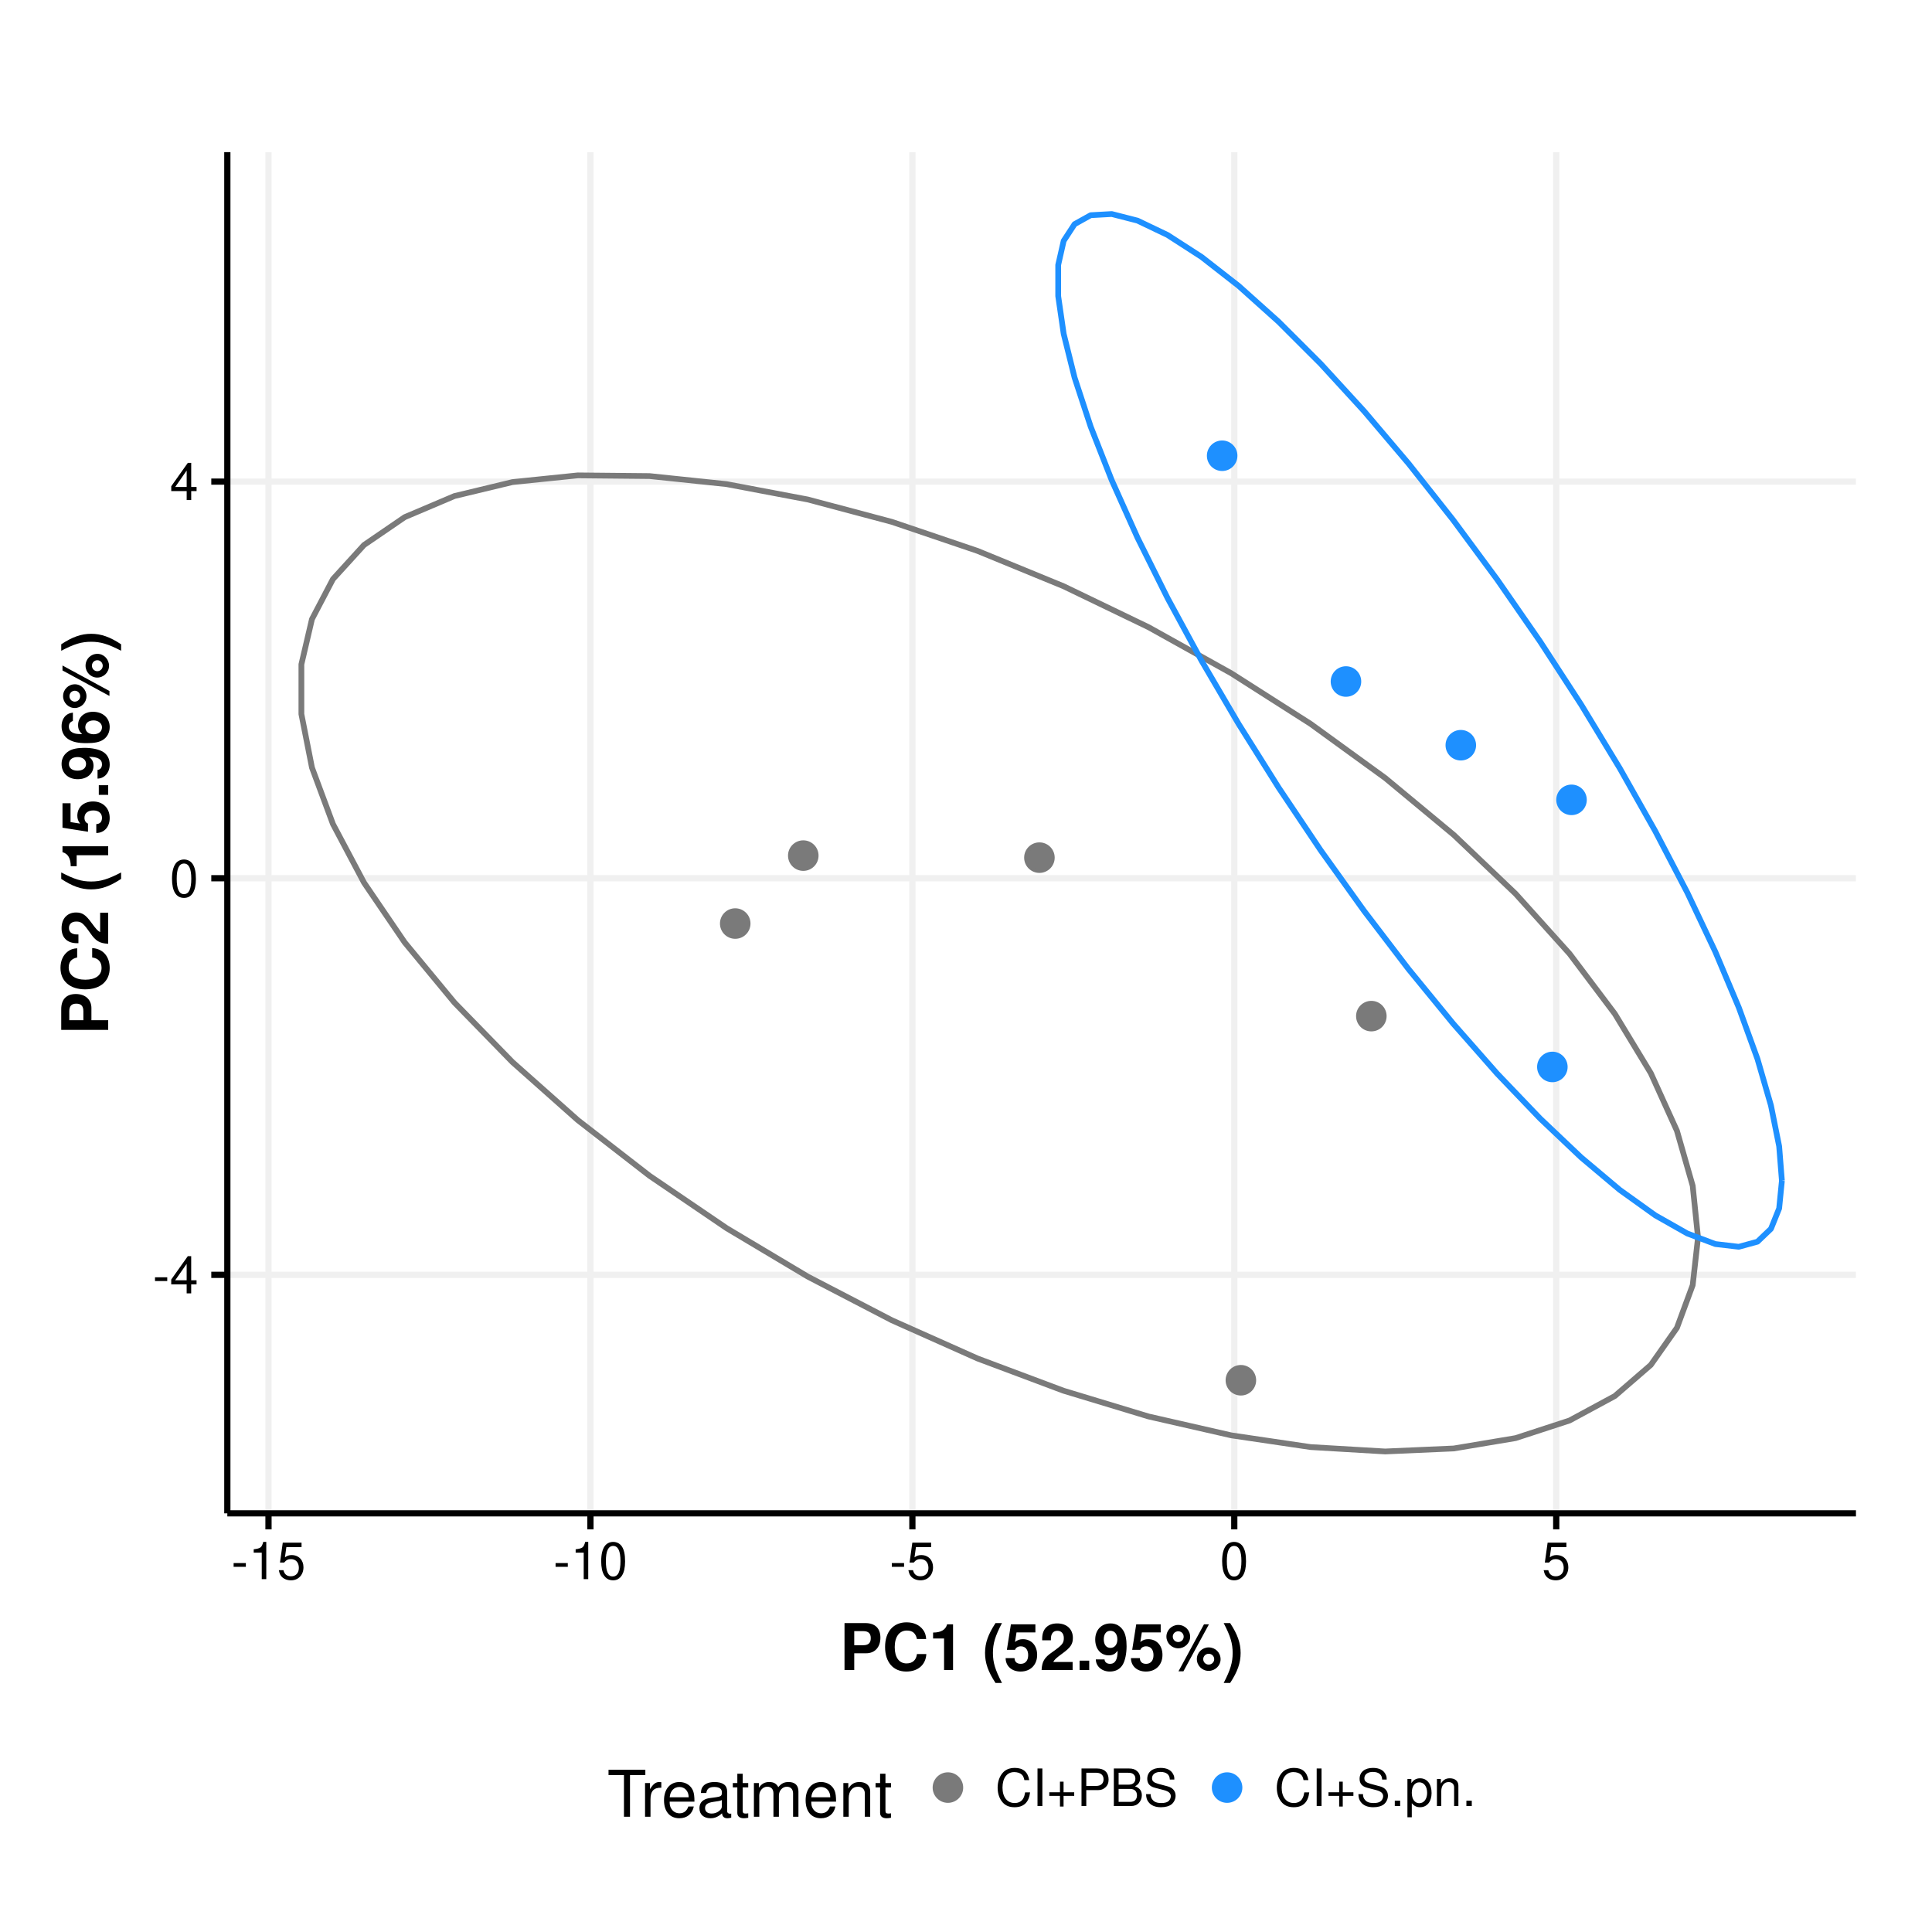
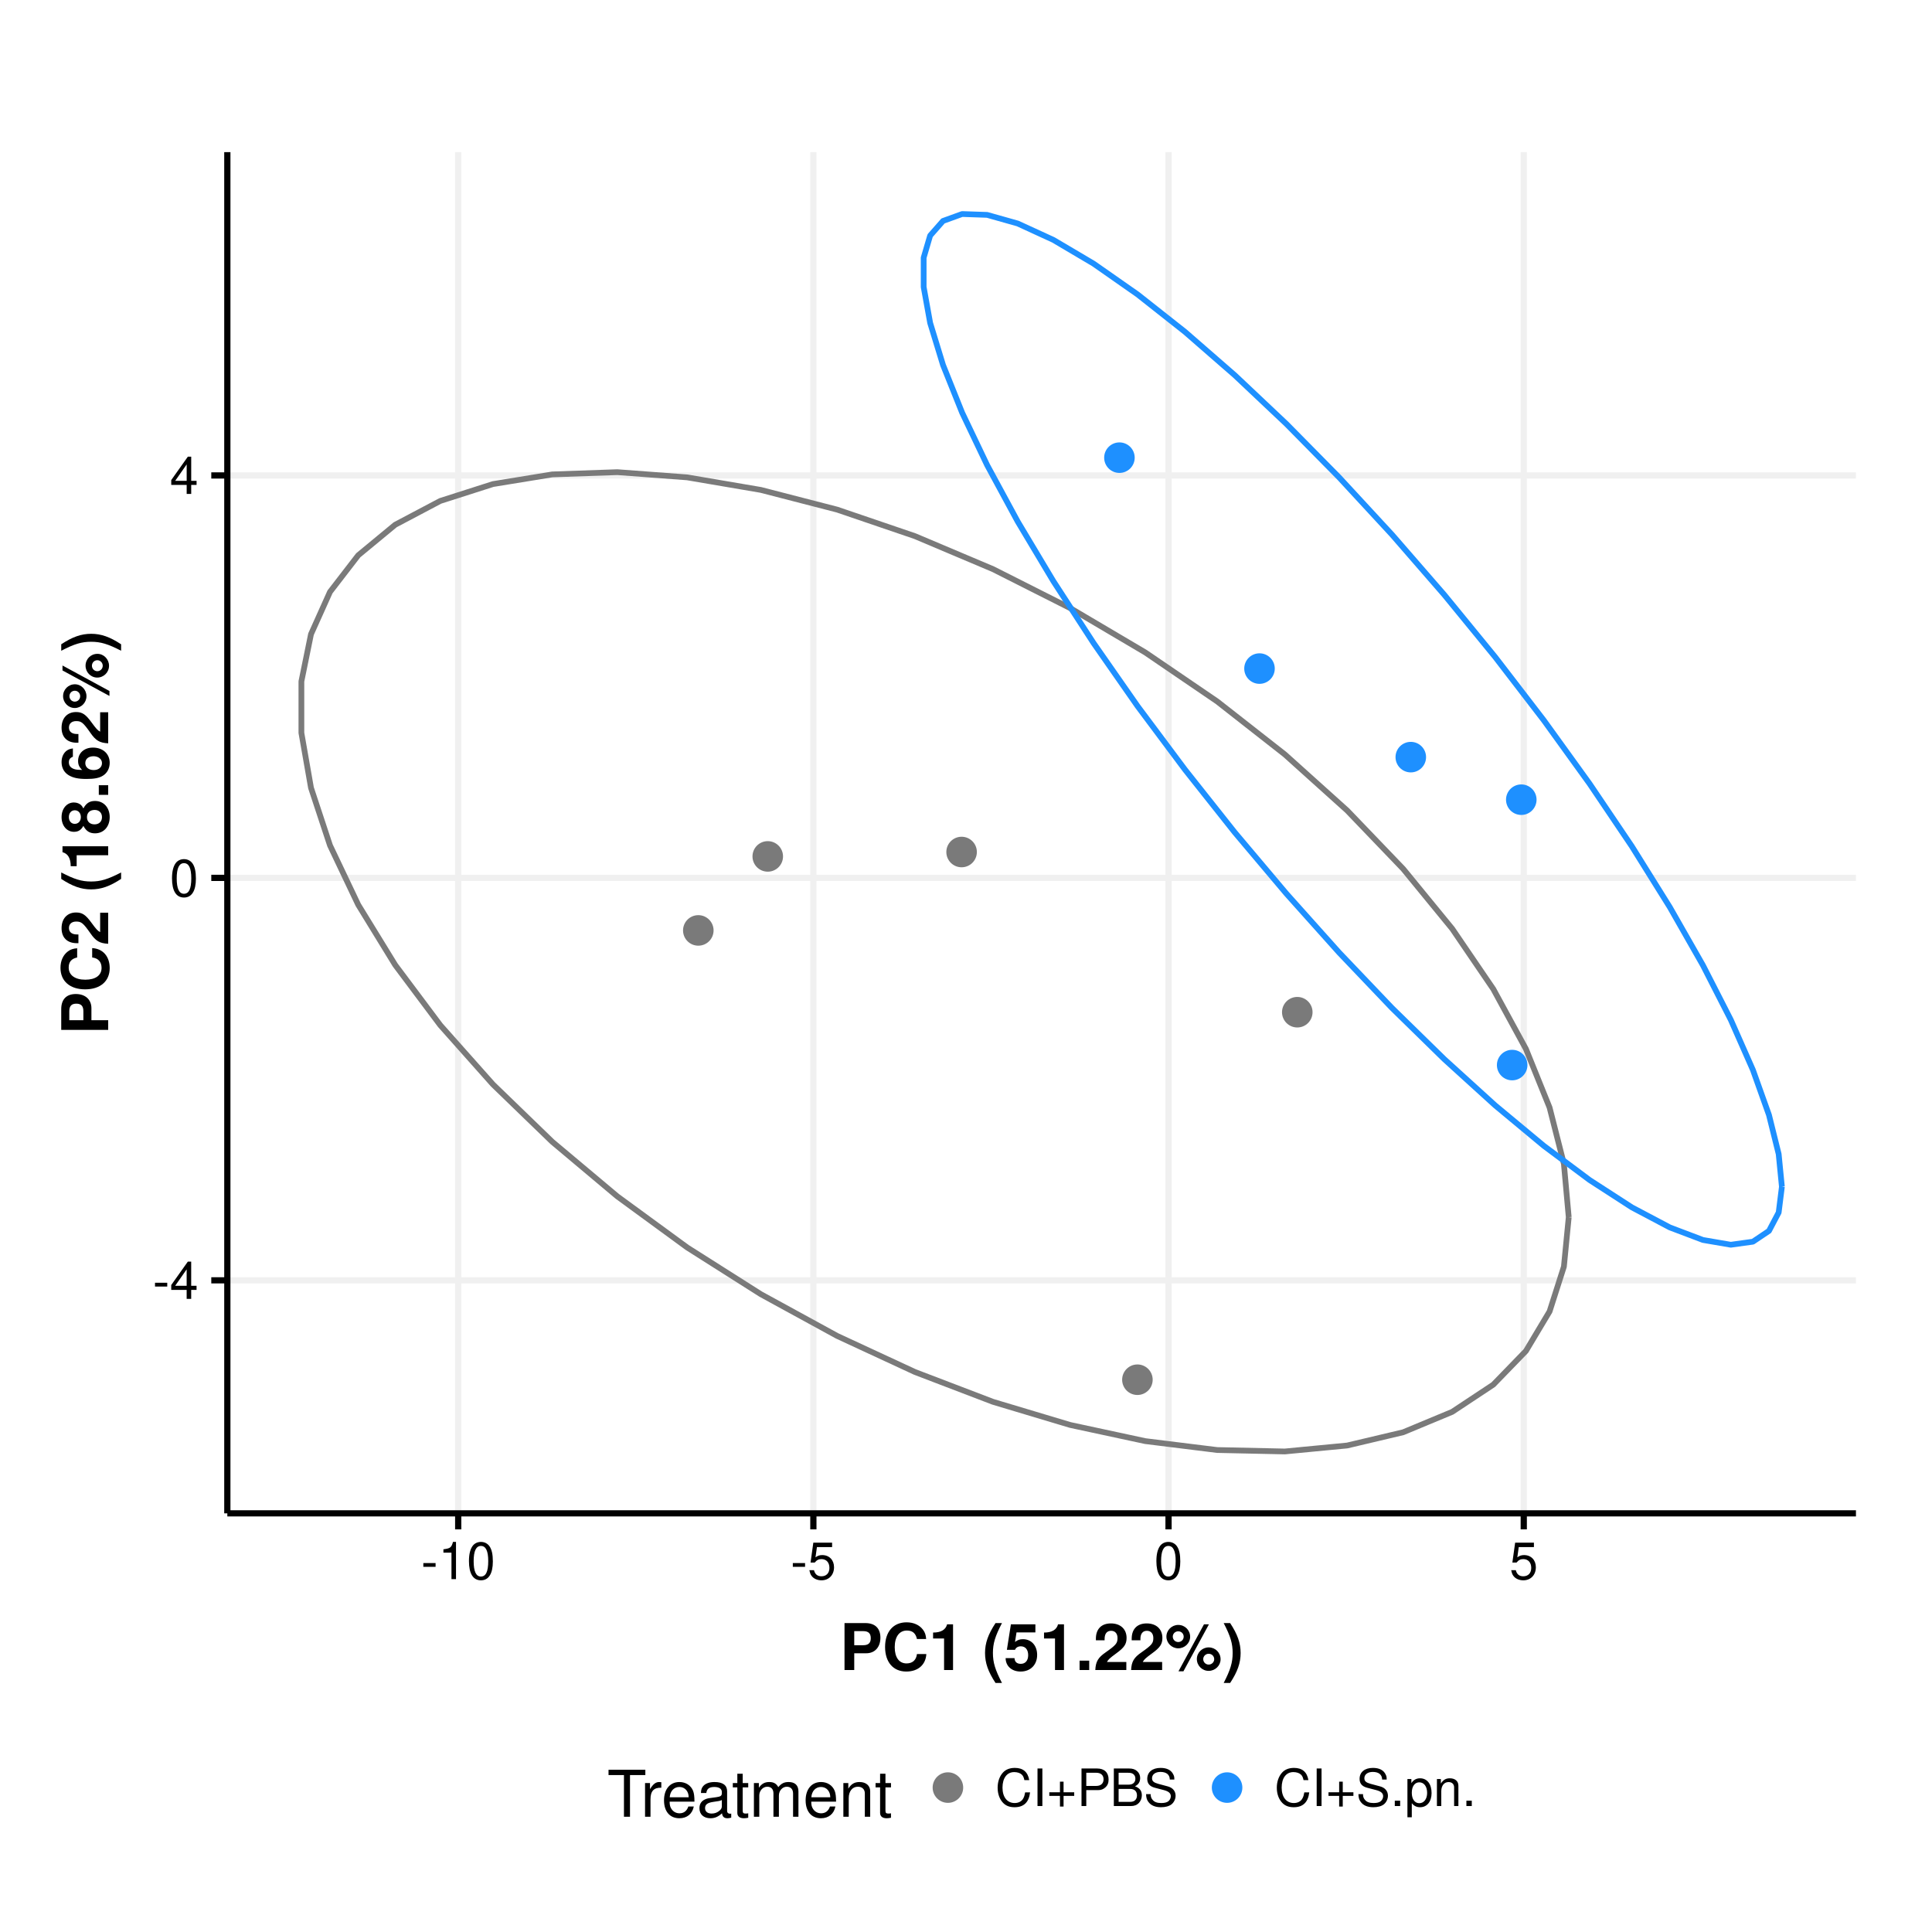
<svg xmlns="http://www.w3.org/2000/svg" class="svglite" width="360.00pt" height="360.00pt" viewBox="0 0 360.00 360.00">
  <defs>
    <style type="text/css">
    .svglite line, .svglite polyline, .svglite polygon, .svglite path, .svglite rect, .svglite circle {
      fill: none;
      stroke: #000000;
      stroke-linecap: round;
      stroke-linejoin: round;
      stroke-miterlimit: 10.00;
    }
    .svglite text {
      white-space: pre;
    }
  </style>
  </defs>
  <rect width="100%" height="100%" style="stroke: none; fill: #FFFFFF;" />
  <defs>
    <clipPath id="cpMC4wMHwzNjAuMDB8MC4wMHwzNjAuMDA=">
      <rect x="0.00" y="0.00" width="360.00" height="360.00" />
    </clipPath>
  </defs>
  <g clip-path="url(#cpMC4wMHwzNjAuMDB8MC4wMHwzNjAuMDA=)">
    <rect x="0.00" y="0.00" width="360.00" height="360.00" style="stroke-width: 1.16; stroke: none; fill: #FFFFFF;" />
  </g>
  <defs>
    <clipPath id="cpNDIuMzZ8MzQ1LjgzfDI4LjM1fDI4MS45OQ==">
      <rect x="42.36" y="28.35" width="303.46" height="253.64" />
    </clipPath>
  </defs>
  <g clip-path="url(#cpNDIuMzZ8MzQ1LjgzfDI4LjM1fDI4MS45OQ==)">
    <rect x="42.36" y="28.35" width="303.46" height="253.64" style="stroke-width: 1.16; stroke: none; fill: #FFFFFF;" />
-     <polyline points="42.36,237.55 345.83,237.55 " style="stroke-width: 1.16; stroke: #F0F0F0; stroke-linecap: butt;" />
-     <polyline points="42.36,163.65 345.83,163.65 " style="stroke-width: 1.16; stroke: #F0F0F0; stroke-linecap: butt;" />
-     <polyline points="42.36,89.74 345.83,89.74 " style="stroke-width: 1.16; stroke: #F0F0F0; stroke-linecap: butt;" />
-     <polyline points="50.03,281.99 50.03,28.35 " style="stroke-width: 1.16; stroke: #F0F0F0; stroke-linecap: butt;" />
-     <polyline points="110.02,281.99 110.02,28.35 " style="stroke-width: 1.16; stroke: #F0F0F0; stroke-linecap: butt;" />
-     <polyline points="170.01,281.99 170.01,28.35 " style="stroke-width: 1.16; stroke: #F0F0F0; stroke-linecap: butt;" />
-     <polyline points="229.99,281.99 229.99,28.35 " style="stroke-width: 1.16; stroke: #F0F0F0; stroke-linecap: butt;" />
-     <polyline points="289.98,281.99 289.98,28.35 " style="stroke-width: 1.16; stroke: #F0F0F0; stroke-linecap: butt;" />
-     <circle cx="193.68" cy="159.81" r="2.49" style="stroke-width: 0.71; stroke: #7A7A7A; fill: #7A7A7A;" />
-     <circle cx="137.00" cy="172.09" r="2.49" style="stroke-width: 0.71; stroke: #7A7A7A; fill: #7A7A7A;" />
-     <circle cx="149.68" cy="159.43" r="2.49" style="stroke-width: 0.71; stroke: #7A7A7A; fill: #7A7A7A;" />
-     <circle cx="255.53" cy="189.34" r="2.49" style="stroke-width: 0.71; stroke: #7A7A7A; fill: #7A7A7A;" />
-     <circle cx="231.22" cy="257.19" r="2.49" style="stroke-width: 0.71; stroke: #7A7A7A; fill: #7A7A7A;" />
-     <circle cx="272.20" cy="138.86" r="2.49" style="stroke-width: 0.71; stroke: #1E90FF; fill: #1E90FF;" />
-     <circle cx="289.26" cy="198.81" r="2.49" style="stroke-width: 0.71; stroke: #1E90FF; fill: #1E90FF;" />
-     <circle cx="292.83" cy="149.04" r="2.49" style="stroke-width: 0.71; stroke: #1E90FF; fill: #1E90FF;" />
-     <circle cx="250.80" cy="126.99" r="2.49" style="stroke-width: 0.71; stroke: #1E90FF; fill: #1E90FF;" />
-     <circle cx="227.73" cy="84.92" r="2.49" style="stroke-width: 0.71; stroke: #1E90FF; fill: #1E90FF;" />
-     <polyline points="316.40,230.60 315.41,220.96 312.47,210.70 307.60,199.96 300.90,188.91 292.46,177.71 282.41,166.54 270.89,155.57 258.10,144.96 244.21,134.88 229.44,125.46 214.02,116.87 198.17,109.23 182.14,102.65 166.18,97.24 150.51,93.07 135.39,90.21 121.03,88.71 107.66,88.58 95.49,89.83 84.68,92.43 75.42,96.36 67.83,101.55 62.04,107.91 58.13,115.37 56.16,123.79 56.16,133.06 58.13,143.03 62.04,153.55 67.83,164.47 75.42,175.62 84.68,186.82 95.49,197.91 107.66,208.72 121.03,219.09 135.39,228.85 150.51,237.87 166.18,246.01 182.14,253.13 198.17,259.14 214.02,263.94 229.44,267.46 244.21,269.64 258.10,270.46 270.89,269.90 282.41,267.97 292.46,264.69 300.90,260.13 307.60,254.34 312.47,247.42 315.41,239.46 316.40,230.60 " style="stroke-width: 1.07; stroke: #7A7A7A; stroke-linecap: butt;" />
-     <polyline points="332.03,220.01 331.52,213.59 329.99,205.98 327.48,197.32 324.00,187.73 319.63,177.36 314.42,166.35 308.45,154.90 301.82,143.15 294.63,131.30 286.97,119.52 278.98,107.99 270.77,96.88 262.46,86.37 254.19,76.62 246.07,67.76 238.24,59.94 230.80,53.27 223.87,47.86 217.56,43.79 211.96,41.11 207.16,39.88 203.23,40.10 200.23,41.77 198.20,44.88 197.18,49.37 197.18,55.17 198.20,62.20 200.23,70.35 203.23,79.49 207.16,89.49 211.96,100.20 217.56,111.45 223.87,123.08 230.80,134.90 238.24,146.74 246.07,158.41 254.19,169.75 262.46,180.58 270.77,190.73 278.98,200.06 286.97,208.41 294.63,215.67 301.82,221.72 308.45,226.47 314.42,229.85 319.63,231.81 324.00,232.32 327.48,231.37 329.99,228.97 331.52,225.17 332.03,220.01 " style="stroke-width: 1.07; stroke: #1E90FF; stroke-linecap: butt;" />
+     <polyline points="42.36,238.57 345.83,238.57 " style="stroke-width: 1.16; stroke: #F0F0F0; stroke-linecap: butt;" />
+     <polyline points="42.36,163.58 345.83,163.58 " style="stroke-width: 1.16; stroke: #F0F0F0; stroke-linecap: butt;" />
+     <polyline points="42.36,88.59 345.83,88.59 " style="stroke-width: 1.16; stroke: #F0F0F0; stroke-linecap: butt;" />
+     <polyline points="85.38,281.99 85.38,28.35 " style="stroke-width: 1.16; stroke: #F0F0F0; stroke-linecap: butt;" />
+     <polyline points="151.56,281.99 151.56,28.35 " style="stroke-width: 1.16; stroke: #F0F0F0; stroke-linecap: butt;" />
+     <polyline points="217.74,281.99 217.74,28.35 " style="stroke-width: 1.16; stroke: #F0F0F0; stroke-linecap: butt;" />
+     <polyline points="283.93,281.99 283.93,28.35 " style="stroke-width: 1.16; stroke: #F0F0F0; stroke-linecap: butt;" />
+     <circle cx="179.18" cy="158.76" r="2.49" style="stroke-width: 0.71; stroke: #7A7A7A; fill: #7A7A7A;" />
+     <circle cx="130.12" cy="173.37" r="2.49" style="stroke-width: 0.71; stroke: #7A7A7A; fill: #7A7A7A;" />
+     <circle cx="143.06" cy="159.58" r="2.49" style="stroke-width: 0.71; stroke: #7A7A7A; fill: #7A7A7A;" />
+     <circle cx="241.73" cy="188.61" r="2.49" style="stroke-width: 0.71; stroke: #7A7A7A; fill: #7A7A7A;" />
+     <circle cx="211.94" cy="257.09" r="2.49" style="stroke-width: 0.71; stroke: #7A7A7A; fill: #7A7A7A;" />
+     <circle cx="262.88" cy="141.08" r="2.49" style="stroke-width: 0.71; stroke: #1E90FF; fill: #1E90FF;" />
+     <circle cx="281.77" cy="198.46" r="2.49" style="stroke-width: 0.71; stroke: #1E90FF; fill: #1E90FF;" />
+     <circle cx="283.47" cy="149.01" r="2.49" style="stroke-width: 0.71; stroke: #1E90FF; fill: #1E90FF;" />
+     <circle cx="234.69" cy="124.58" r="2.49" style="stroke-width: 0.71; stroke: #1E90FF; fill: #1E90FF;" />
+     <circle cx="208.59" cy="85.28" r="2.49" style="stroke-width: 0.71; stroke: #1E90FF; fill: #1E90FF;" />
+     <polyline points="292.31,226.81 291.41,216.87 288.74,206.37 284.33,195.45 278.25,184.29 270.59,173.05 261.46,161.90 251.02,151.02 239.40,140.57 226.80,130.70 213.40,121.57 199.41,113.31 185.03,106.05 170.48,99.90 155.99,94.96 141.78,91.29 128.05,88.95 115.03,87.98 102.90,88.40 91.85,90.20 82.04,93.34 73.64,97.78 66.75,103.47 61.49,110.29 57.95,118.17 56.16,126.97 56.16,136.56 57.95,146.80 61.49,157.53 66.75,168.59 73.64,179.81 82.04,191.03 91.85,202.06 102.90,212.75 115.03,222.93 128.05,232.45 141.78,241.16 155.99,248.93 170.48,255.65 185.03,261.21 199.41,265.52 213.40,268.53 226.80,270.19 239.40,270.46 251.02,269.35 261.46,266.88 270.59,263.08 278.25,258.01 284.33,251.74 288.74,244.37 291.41,236.02 292.31,226.81 " style="stroke-width: 1.07; stroke: #7A7A7A; stroke-linecap: butt;" />
+     <polyline points="332.03,221.13 331.43,215.04 329.62,207.75 326.63,199.37 322.51,190.03 317.32,179.87 311.14,169.03 304.07,157.70 296.20,146.04 287.67,134.22 278.60,122.42 269.12,110.83 259.38,99.62 249.53,88.96 239.72,79.01 230.09,69.92 220.80,61.83 211.97,54.86 203.76,49.12 196.28,44.70 189.64,41.65 183.94,40.04 179.28,39.88 175.72,41.17 173.32,43.90 172.11,48.02 172.11,53.47 173.32,60.17 175.72,68.02 179.28,76.90 183.94,86.67 189.64,97.19 196.28,108.29 203.76,119.81 211.97,131.58 220.80,143.40 230.09,155.12 239.72,166.54 249.53,177.50 259.38,187.83 269.12,197.36 278.60,205.97 287.67,213.51 296.20,219.88 304.07,224.97 311.14,228.71 317.32,231.05 322.51,231.94 326.63,231.37 329.62,229.36 331.43,225.93 332.03,221.13 " style="stroke-width: 1.07; stroke: #1E90FF; stroke-linecap: butt;" />
    <rect x="42.36" y="28.35" width="303.46" height="253.64" style="stroke-width: 1.16; stroke: none;" />
  </g>
  <g clip-path="url(#cpMC4wMHwzNjAuMDB8MC4wMHwzNjAuMDA=)">
    <polyline points="42.36,281.99 42.36,28.35 " style="stroke-width: 1.16; stroke-linecap: butt;" />
-     <text x="36.98" y="241.00" text-anchor="end" style="font-size: 9.60px; font-family: &quot;Helvetica&quot;;" textLength="8.53px" lengthAdjust="spacingAndGlyphs">-4</text>
-     <text x="36.98" y="167.09" text-anchor="end" style="font-size: 9.60px; font-family: &quot;Helvetica&quot;;" textLength="5.34px" lengthAdjust="spacingAndGlyphs">0</text>
-     <text x="36.98" y="93.18" text-anchor="end" style="font-size: 9.60px; font-family: &quot;Helvetica&quot;;" textLength="5.34px" lengthAdjust="spacingAndGlyphs">4</text>
-     <polyline points="39.37,237.55 42.36,237.55 " style="stroke-width: 1.16; stroke-linecap: butt;" />
-     <polyline points="39.37,163.65 42.36,163.65 " style="stroke-width: 1.16; stroke-linecap: butt;" />
-     <polyline points="39.37,89.74 42.36,89.74 " style="stroke-width: 1.16; stroke-linecap: butt;" />
+     <text x="36.98" y="242.02" text-anchor="end" style="font-size: 9.60px; font-family: &quot;Helvetica&quot;;" textLength="8.53px" lengthAdjust="spacingAndGlyphs">-4</text>
+     <text x="36.98" y="167.02" text-anchor="end" style="font-size: 9.60px; font-family: &quot;Helvetica&quot;;" textLength="5.34px" lengthAdjust="spacingAndGlyphs">0</text>
+     <text x="36.98" y="92.03" text-anchor="end" style="font-size: 9.60px; font-family: &quot;Helvetica&quot;;" textLength="5.34px" lengthAdjust="spacingAndGlyphs">4</text>
+     <polyline points="39.37,238.57 42.36,238.57 " style="stroke-width: 1.16; stroke-linecap: butt;" />
+     <polyline points="39.37,163.58 42.36,163.58 " style="stroke-width: 1.16; stroke-linecap: butt;" />
+     <polyline points="39.37,88.59 42.36,88.59 " style="stroke-width: 1.16; stroke-linecap: butt;" />
    <polyline points="42.36,281.99 345.83,281.99 " style="stroke-width: 1.16; stroke-linecap: butt;" />
-     <polyline points="50.03,284.98 50.03,281.99 " style="stroke-width: 1.16; stroke-linecap: butt;" />
-     <polyline points="110.02,284.98 110.02,281.99 " style="stroke-width: 1.16; stroke-linecap: butt;" />
-     <polyline points="170.01,284.98 170.01,281.99 " style="stroke-width: 1.16; stroke-linecap: butt;" />
-     <polyline points="229.99,284.98 229.99,281.99 " style="stroke-width: 1.16; stroke-linecap: butt;" />
-     <polyline points="289.98,284.98 289.98,281.99 " style="stroke-width: 1.16; stroke-linecap: butt;" />
-     <text x="50.03" y="294.25" text-anchor="middle" style="font-size: 9.60px; font-family: &quot;Helvetica&quot;;" textLength="13.87px" lengthAdjust="spacingAndGlyphs">-15</text>
-     <text x="110.02" y="294.25" text-anchor="middle" style="font-size: 9.60px; font-family: &quot;Helvetica&quot;;" textLength="13.87px" lengthAdjust="spacingAndGlyphs">-10</text>
-     <text x="170.01" y="294.25" text-anchor="middle" style="font-size: 9.60px; font-family: &quot;Helvetica&quot;;" textLength="8.53px" lengthAdjust="spacingAndGlyphs">-5</text>
-     <text x="229.99" y="294.25" text-anchor="middle" style="font-size: 9.60px; font-family: &quot;Helvetica&quot;;" textLength="5.34px" lengthAdjust="spacingAndGlyphs">0</text>
-     <text x="289.98" y="294.25" text-anchor="middle" style="font-size: 9.60px; font-family: &quot;Helvetica&quot;;" textLength="5.34px" lengthAdjust="spacingAndGlyphs">5</text>
-     <text x="194.10" y="311.19" text-anchor="middle" style="font-size: 12.00px; font-weight: bold; font-family: &quot;Helvetica&quot;;" textLength="75.38px" lengthAdjust="spacingAndGlyphs">PC1 (52.95%)</text>
-     <text transform="translate(20.16,155.17) rotate(-90)" text-anchor="middle" style="font-size: 12.00px; font-weight: bold; font-family: &quot;Helvetica&quot;;" textLength="75.38px" lengthAdjust="spacingAndGlyphs">PC2 (15.96%)</text>
+     <polyline points="85.38,284.98 85.38,281.99 " style="stroke-width: 1.16; stroke-linecap: butt;" />
+     <polyline points="151.56,284.98 151.56,281.99 " style="stroke-width: 1.16; stroke-linecap: butt;" />
+     <polyline points="217.74,284.98 217.74,281.99 " style="stroke-width: 1.16; stroke-linecap: butt;" />
+     <polyline points="283.93,284.98 283.93,281.99 " style="stroke-width: 1.16; stroke-linecap: butt;" />
+     <text x="85.38" y="294.25" text-anchor="middle" style="font-size: 9.60px; font-family: &quot;Helvetica&quot;;" textLength="13.87px" lengthAdjust="spacingAndGlyphs">-10</text>
+     <text x="151.56" y="294.25" text-anchor="middle" style="font-size: 9.60px; font-family: &quot;Helvetica&quot;;" textLength="8.53px" lengthAdjust="spacingAndGlyphs">-5</text>
+     <text x="217.74" y="294.25" text-anchor="middle" style="font-size: 9.60px; font-family: &quot;Helvetica&quot;;" textLength="5.34px" lengthAdjust="spacingAndGlyphs">0</text>
+     <text x="283.93" y="294.25" text-anchor="middle" style="font-size: 9.60px; font-family: &quot;Helvetica&quot;;" textLength="5.34px" lengthAdjust="spacingAndGlyphs">5</text>
+     <text x="194.10" y="311.19" text-anchor="middle" style="font-size: 12.00px; font-weight: bold; font-family: &quot;Helvetica&quot;;" textLength="75.38px" lengthAdjust="spacingAndGlyphs">PC1 (51.22%)</text>
+     <text transform="translate(20.16,155.17) rotate(-90)" text-anchor="middle" style="font-size: 12.00px; font-weight: bold; font-family: &quot;Helvetica&quot;;" textLength="75.38px" lengthAdjust="spacingAndGlyphs">PC2 (18.62%)</text>
    <rect x="107.16" y="322.61" width="173.87" height="23.22" style="stroke-width: 1.16; stroke: none; fill: #FFFFFF;" />
    <text x="113.14" y="338.52" style="font-size: 12.00px; font-family: &quot;Helvetica&quot;;" textLength="54.68px" lengthAdjust="spacingAndGlyphs">Treatment</text>
    <rect x="173.80" y="328.59" width="5.67" height="9.01" style="stroke-width: 1.16; stroke: none; fill: #FFFFFF;" />
    <circle cx="176.63" cy="333.09" r="2.49" style="stroke-width: 0.71; stroke: #7A7A7A; fill: #7A7A7A;" />
    <line x1="174.36" y1="333.09" x2="178.90" y2="333.09" style="stroke-width: 1.07; stroke: #7A7A7A; stroke-linecap: butt;" />
    <rect x="225.82" y="328.59" width="5.67" height="9.01" style="stroke-width: 1.16; stroke: none; fill: #FFFFFF;" />
    <circle cx="228.65" cy="333.09" r="2.49" style="stroke-width: 0.71; stroke: #1E90FF; fill: #1E90FF;" />
    <line x1="226.38" y1="333.09" x2="230.92" y2="333.09" style="stroke-width: 1.07; stroke: #1E90FF; stroke-linecap: butt;" />
    <text x="185.44" y="336.53" style="font-size: 9.60px; font-family: &quot;Helvetica&quot;;" textLength="34.39px" lengthAdjust="spacingAndGlyphs">CI+PBS</text>
    <text x="237.46" y="336.53" style="font-size: 9.60px; font-family: &quot;Helvetica&quot;;" textLength="37.59px" lengthAdjust="spacingAndGlyphs">CI+S.pn.</text>
  </g>
</svg>
